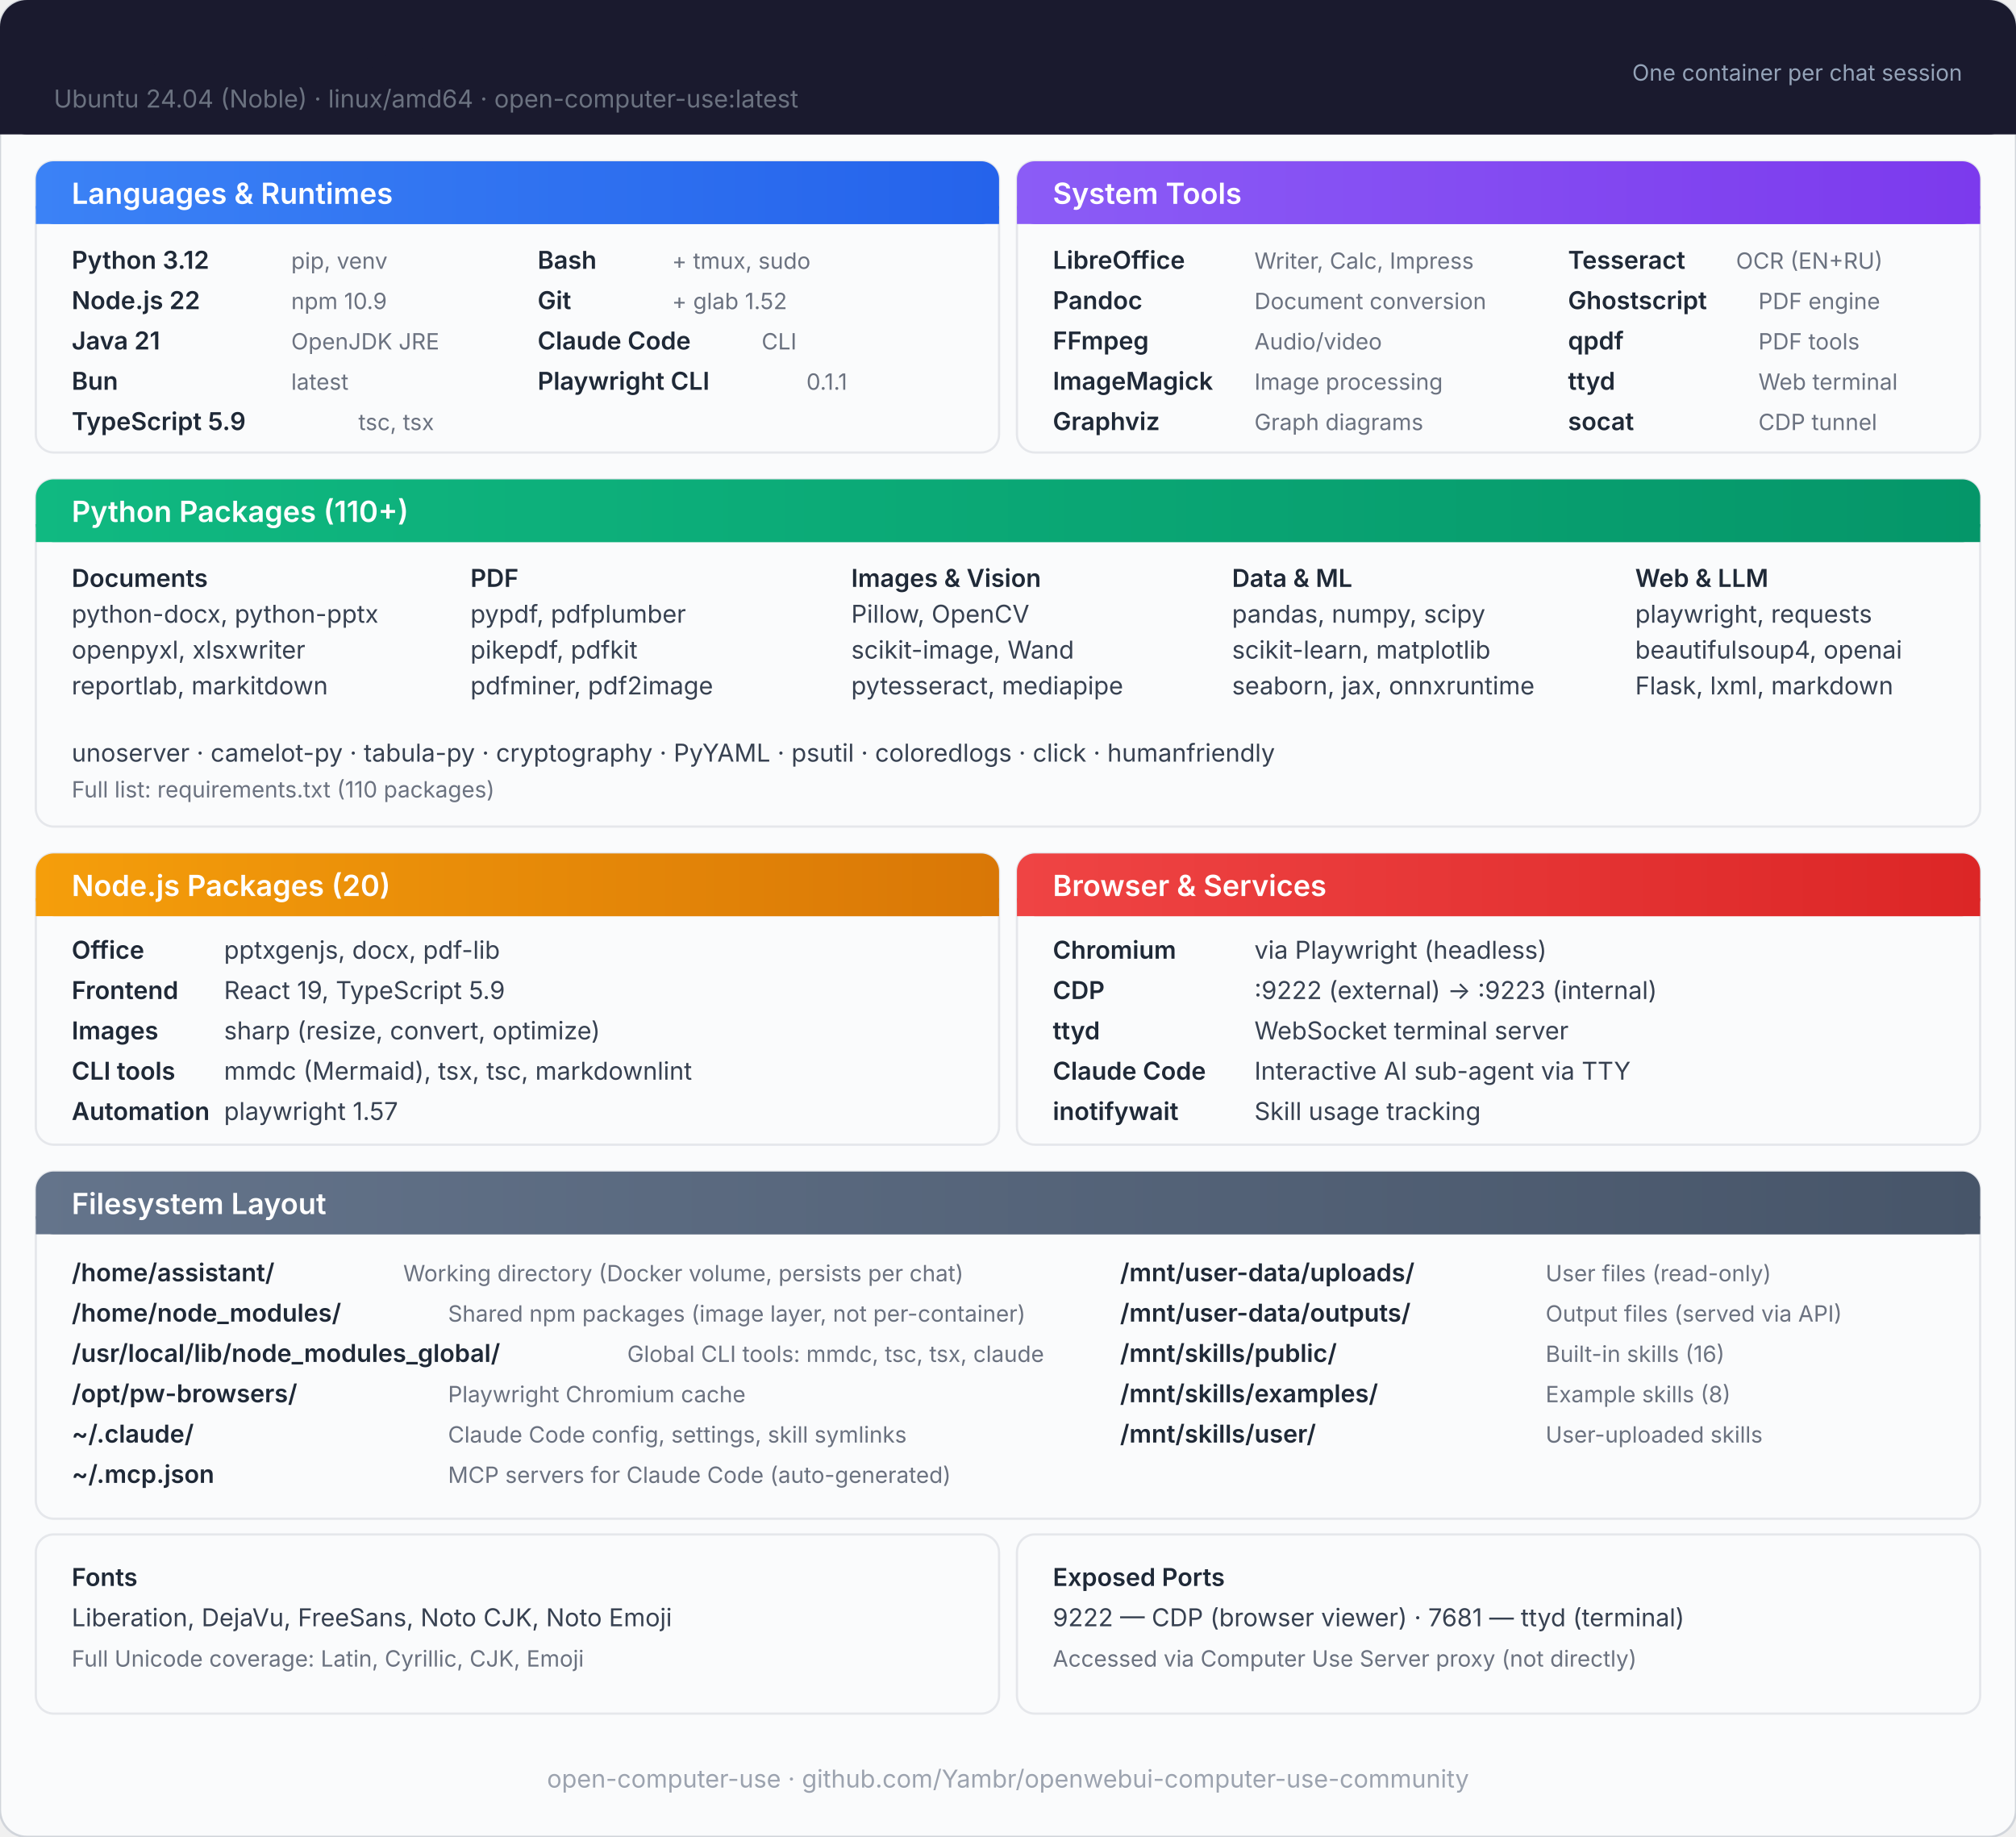
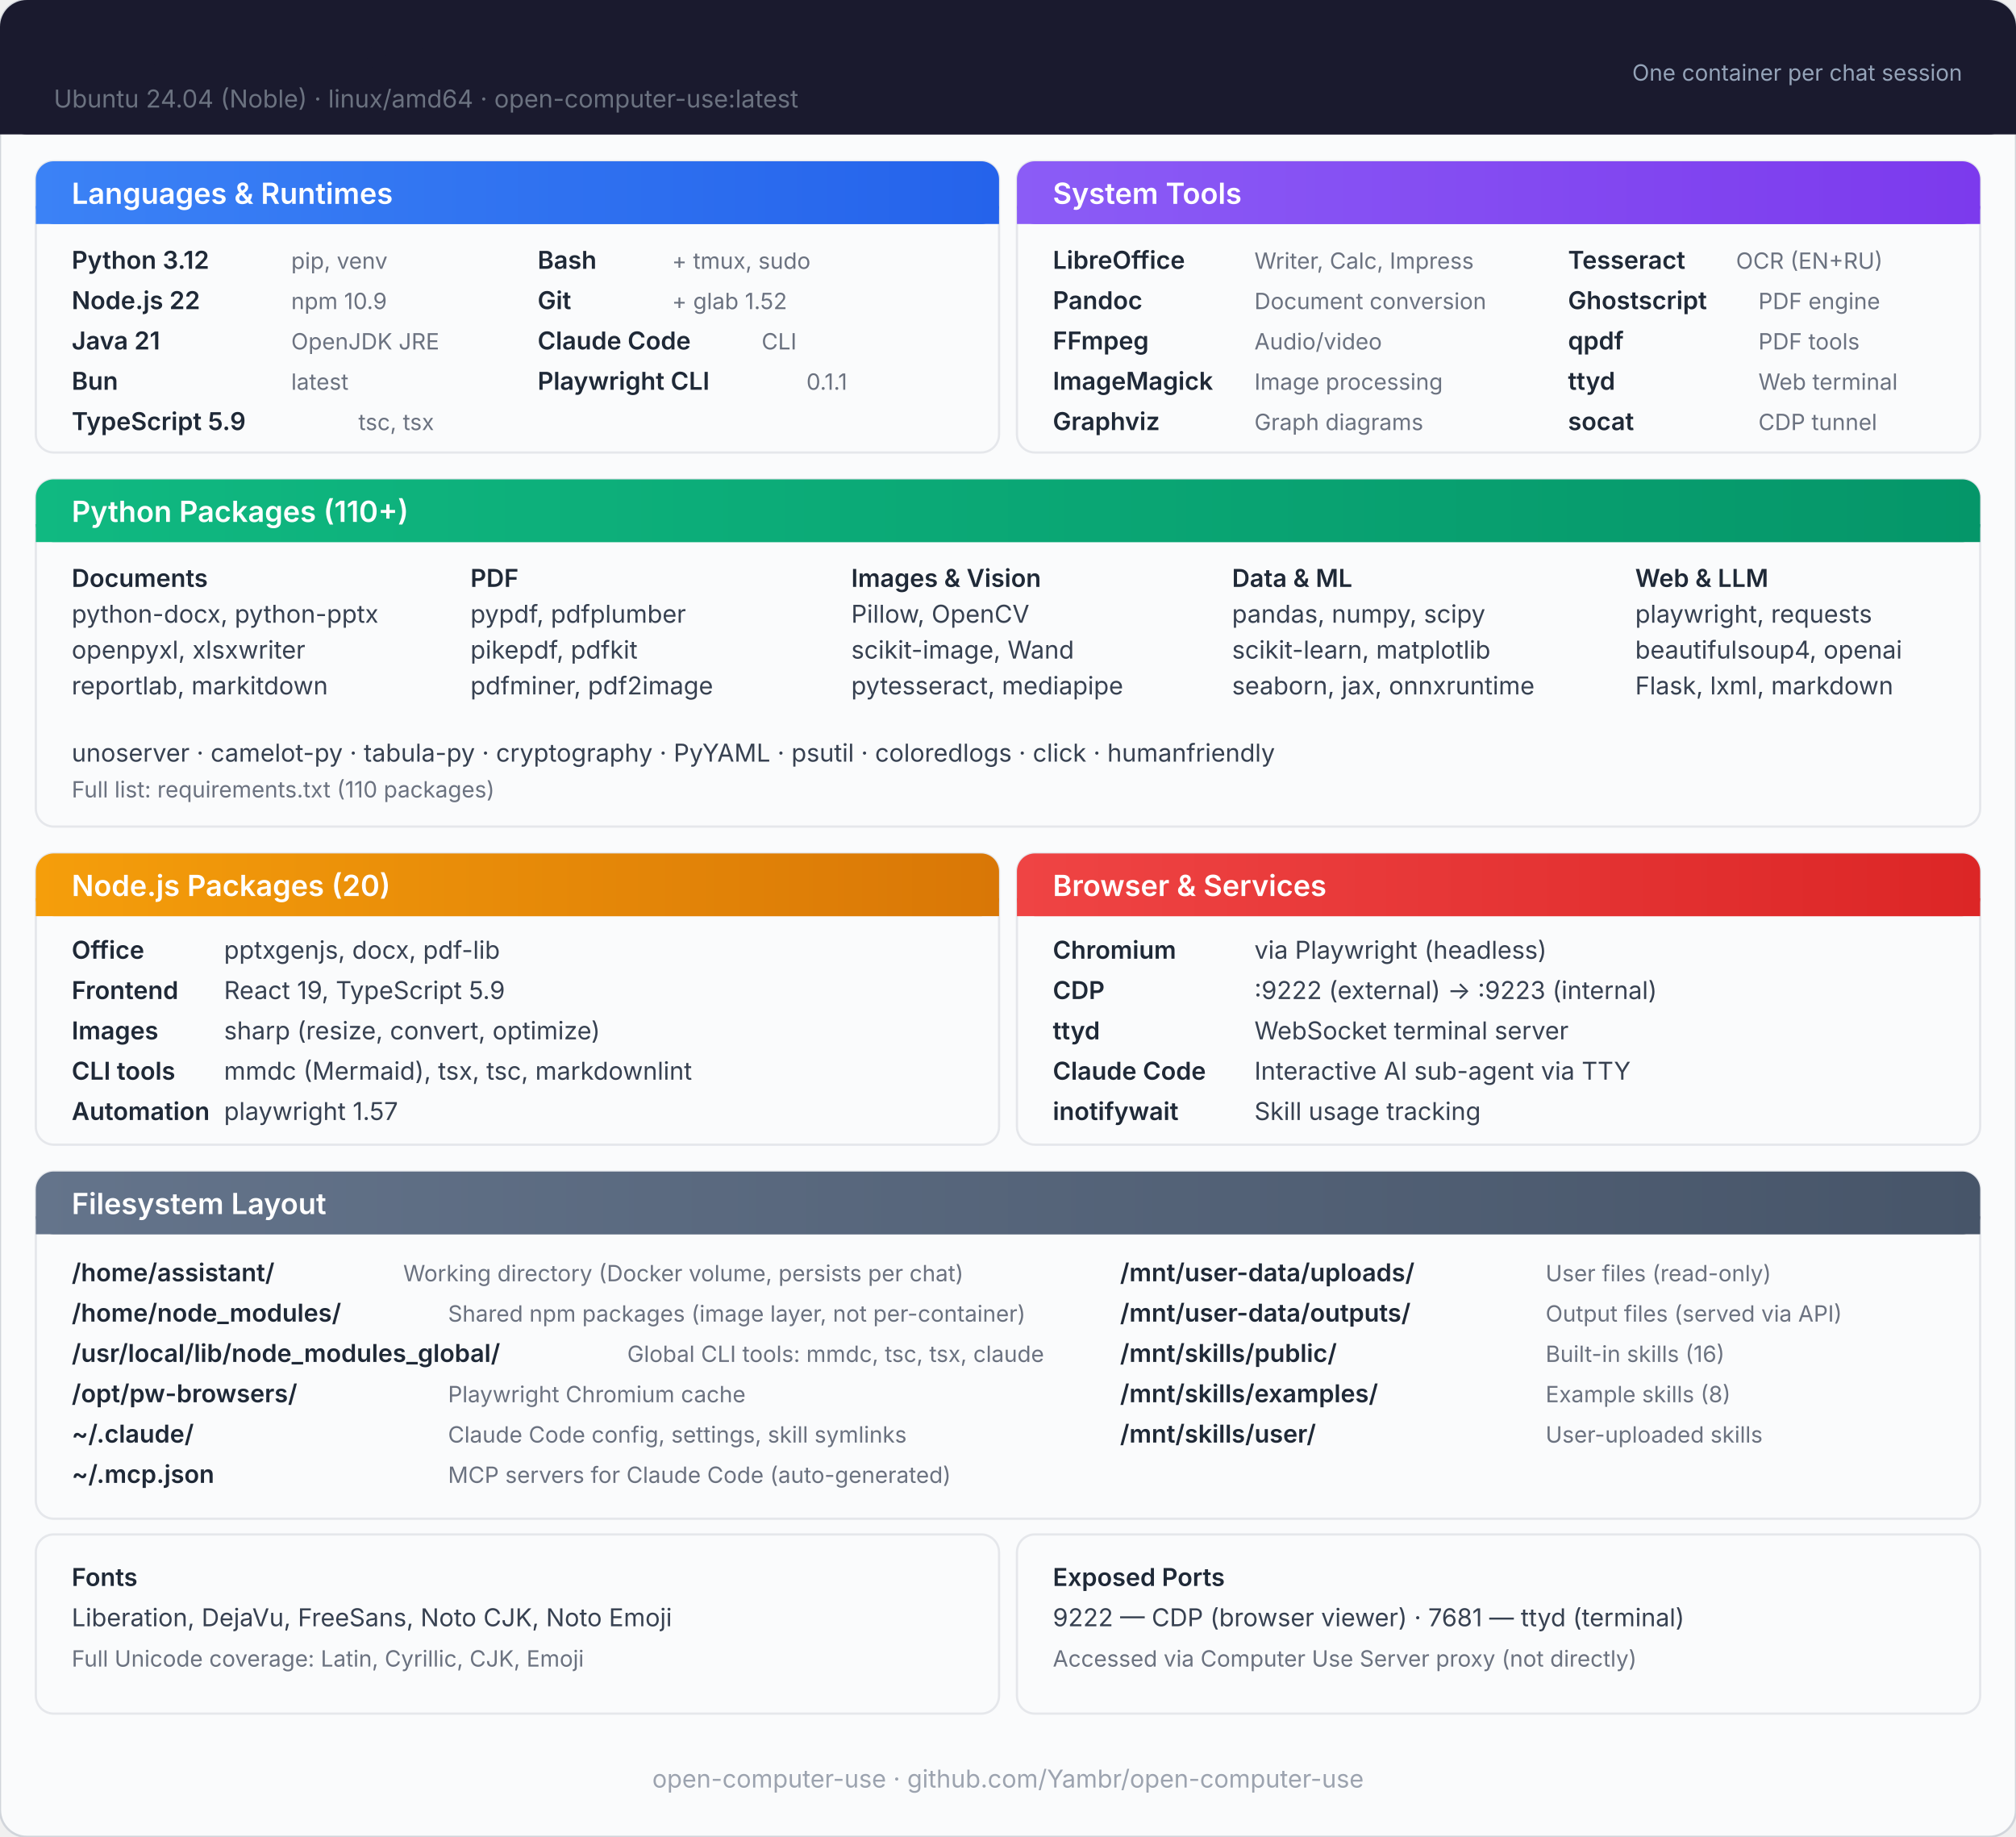
<svg xmlns="http://www.w3.org/2000/svg" viewBox="0 0 900 820" font-family="Inter, -apple-system, system-ui, sans-serif">
  <defs>
    <style>
      .title { font-size: 20px; font-weight: 700; fill: #1a1a2e; }
      .subtitle { font-size: 11px; fill: #6b7280; }
      .cat-label { font-size: 13px; font-weight: 600; fill: #fff; }
      .item { font-size: 11px; fill: #374151; }
      .item-bold { font-size: 11px; font-weight: 600; fill: #1f2937; }
      .version { font-size: 10px; fill: #6b7280; }
      .section-border { fill: none; stroke: #e5e7eb; stroke-width: 1; rx: 8; }
    </style>
    <linearGradient id="header-bg" x1="0" y1="0" x2="900" y2="0">
      <stop offset="0%" stop-color="#1a1a2e" />
      <stop offset="100%" stop-color="#16213e" />
    </linearGradient>
    <linearGradient id="lang-bg" x1="0" y1="0" x2="1" y2="0">
      <stop offset="0%" stop-color="#3b82f6" />
      <stop offset="100%" stop-color="#2563eb" />
    </linearGradient>
    <linearGradient id="tools-bg" x1="0" y1="0" x2="1" y2="0">
      <stop offset="0%" stop-color="#8b5cf6" />
      <stop offset="100%" stop-color="#7c3aed" />
    </linearGradient>
    <linearGradient id="py-bg" x1="0" y1="0" x2="1" y2="0">
      <stop offset="0%" stop-color="#10b981" />
      <stop offset="100%" stop-color="#059669" />
    </linearGradient>
    <linearGradient id="node-bg" x1="0" y1="0" x2="1" y2="0">
      <stop offset="0%" stop-color="#f59e0b" />
      <stop offset="100%" stop-color="#d97706" />
    </linearGradient>
    <linearGradient id="browser-bg" x1="0" y1="0" x2="1" y2="0">
      <stop offset="0%" stop-color="#ef4444" />
      <stop offset="100%" stop-color="#dc2626" />
    </linearGradient>
    <linearGradient id="fs-bg" x1="0" y1="0" x2="1" y2="0">
      <stop offset="0%" stop-color="#64748b" />
      <stop offset="100%" stop-color="#475569" />
    </linearGradient>
  </defs>
  <rect width="900" height="820" rx="12" fill="#fafbfc" stroke="#d1d5db" stroke-width="1" />
  <rect width="900" height="60" rx="12" fill="url(#header-bg)" />
  <rect y="48" width="900" height="12" fill="url(#header-bg)" />
  <text x="24" y="32" class="title" fill="#fff">Sandbox Container</text>
  <text x="24" y="48" class="subtitle" fill="#94a3b8">Ubuntu 24.04 (Noble) · linux/amd64 · open-computer-use:latest</text>
  <text x="876" y="36" text-anchor="end" font-size="10" fill="#94a3b8">One container per chat session</text>
  <rect x="16" y="72" width="430" height="130" class="section-border" fill="#f8fafc" />
  <rect x="16" y="72" width="430" height="28" rx="8" fill="url(#lang-bg)" />
  <rect x="16" y="92" width="430" height="8" fill="url(#lang-bg)" />
  <text x="32" y="91" class="cat-label">Languages &amp; Runtimes</text>
  <text x="32" y="120" class="item-bold">Python 3.12</text>
  <text x="130" y="120" class="version">pip, venv</text>
  <text x="32" y="138" class="item-bold">Node.js 22</text>
  <text x="130" y="138" class="version">npm 10.9</text>
  <text x="32" y="156" class="item-bold">Java 21</text>
  <text x="130" y="156" class="version">OpenJDK JRE</text>
  <text x="32" y="174" class="item-bold">Bun</text>
  <text x="130" y="174" class="version">latest</text>
  <text x="32" y="192" class="item-bold">TypeScript 5.9</text>
  <text x="160" y="192" class="version">tsc, tsx</text>
  <text x="240" y="120" class="item-bold">Bash</text>
  <text x="300" y="120" class="version">+ tmux, sudo</text>
  <text x="240" y="138" class="item-bold">Git</text>
  <text x="300" y="138" class="version">+ glab 1.52</text>
  <text x="240" y="156" class="item-bold">Claude Code</text>
  <text x="340" y="156" class="version">CLI</text>
  <text x="240" y="174" class="item-bold">Playwright CLI</text>
  <text x="360" y="174" class="version">0.1.1</text>
  <rect x="454" y="72" width="430" height="130" class="section-border" fill="#f8fafc" />
  <rect x="454" y="72" width="430" height="28" rx="8" fill="url(#tools-bg)" />
  <rect x="454" y="92" width="430" height="8" fill="url(#tools-bg)" />
  <text x="470" y="91" class="cat-label">System Tools</text>
  <text x="470" y="120" class="item-bold">LibreOffice</text>
  <text x="560" y="120" class="version">Writer, Calc, Impress</text>
  <text x="470" y="138" class="item-bold">Pandoc</text>
  <text x="560" y="138" class="version">Document conversion</text>
  <text x="470" y="156" class="item-bold">FFmpeg</text>
  <text x="560" y="156" class="version">Audio/video</text>
  <text x="470" y="174" class="item-bold">ImageMagick</text>
  <text x="560" y="174" class="version">Image processing</text>
  <text x="470" y="192" class="item-bold">Graphviz</text>
  <text x="560" y="192" class="version">Graph diagrams</text>
  <text x="700" y="120" class="item-bold">Tesseract</text>
  <text x="775" y="120" class="version">OCR (EN+RU)</text>
  <text x="700" y="138" class="item-bold">Ghostscript</text>
  <text x="785" y="138" class="version">PDF engine</text>
  <text x="700" y="156" class="item-bold">qpdf</text>
  <text x="785" y="156" class="version">PDF tools</text>
  <text x="700" y="174" class="item-bold">ttyd</text>
  <text x="785" y="174" class="version">Web terminal</text>
  <text x="700" y="192" class="item-bold">socat</text>
  <text x="785" y="192" class="version">CDP tunnel</text>
  <rect x="16" y="214" width="868" height="155" class="section-border" fill="#f8fafc" />
  <rect x="16" y="214" width="868" height="28" rx="8" fill="url(#py-bg)" />
  <rect x="16" y="234" width="868" height="8" fill="url(#py-bg)" />
  <text x="32" y="233" class="cat-label">Python Packages (110+)</text>
  <text x="32" y="262" class="item-bold">Documents</text>
  <text x="32" y="278" class="item">python-docx, python-pptx</text>
  <text x="32" y="294" class="item">openpyxl, xlsxwriter</text>
  <text x="32" y="310" class="item">reportlab, markitdown</text>
  <text x="210" y="262" class="item-bold">PDF</text>
  <text x="210" y="278" class="item">pypdf, pdfplumber</text>
  <text x="210" y="294" class="item">pikepdf, pdfkit</text>
  <text x="210" y="310" class="item">pdfminer, pdf2image</text>
  <text x="380" y="262" class="item-bold">Images &amp; Vision</text>
  <text x="380" y="278" class="item">Pillow, OpenCV</text>
  <text x="380" y="294" class="item">scikit-image, Wand</text>
  <text x="380" y="310" class="item">pytesseract, mediapipe</text>
  <text x="550" y="262" class="item-bold">Data &amp; ML</text>
  <text x="550" y="278" class="item">pandas, numpy, scipy</text>
  <text x="550" y="294" class="item">scikit-learn, matplotlib</text>
  <text x="550" y="310" class="item">seaborn, jax, onnxruntime</text>
  <text x="730" y="262" class="item-bold">Web &amp; LLM</text>
  <text x="730" y="278" class="item">playwright, requests</text>
  <text x="730" y="294" class="item">beautifulsoup4, openai</text>
  <text x="730" y="310" class="item">Flask, lxml, markdown</text>
  <text x="32" y="340" class="item">unoserver · camelot-py · tabula-py · cryptography · PyYAML · psutil · coloredlogs · click · humanfriendly</text>
  <text x="32" y="356" class="version">Full list: requirements.txt (110 packages)</text>
  <rect x="16" y="381" width="430" height="130" class="section-border" fill="#f8fafc" />
  <rect x="16" y="381" width="430" height="28" rx="8" fill="url(#node-bg)" />
  <rect x="16" y="401" width="430" height="8" fill="url(#node-bg)" />
  <text x="32" y="400" class="cat-label">Node.js Packages (20)</text>
  <text x="32" y="428" class="item-bold">Office</text>
  <text x="100" y="428" class="item">pptxgenjs, docx, pdf-lib</text>
  <text x="32" y="446" class="item-bold">Frontend</text>
  <text x="100" y="446" class="item">React 19, TypeScript 5.9</text>
  <text x="32" y="464" class="item-bold">Images</text>
  <text x="100" y="464" class="item">sharp (resize, convert, optimize)</text>
  <text x="32" y="482" class="item-bold">CLI tools</text>
  <text x="100" y="482" class="item">mmdc (Mermaid), tsx, tsc, markdownlint</text>
  <text x="32" y="500" class="item-bold">Automation</text>
  <text x="100" y="500" class="item">playwright 1.57</text>
  <rect x="454" y="381" width="430" height="130" class="section-border" fill="#f8fafc" />
  <rect x="454" y="381" width="430" height="28" rx="8" fill="url(#browser-bg)" />
  <rect x="454" y="401" width="430" height="8" fill="url(#browser-bg)" />
  <text x="470" y="400" class="cat-label">Browser &amp; Services</text>
  <text x="470" y="428" class="item-bold">Chromium</text>
  <text x="560" y="428" class="item">via Playwright (headless)</text>
  <text x="470" y="446" class="item-bold">CDP</text>
  <text x="560" y="446" class="item">:9222 (external) → :9223 (internal)</text>
  <text x="470" y="464" class="item-bold">ttyd</text>
  <text x="560" y="464" class="item">WebSocket terminal server</text>
  <text x="470" y="482" class="item-bold">Claude Code</text>
  <text x="560" y="482" class="item">Interactive AI sub-agent via TTY</text>
  <text x="470" y="500" class="item-bold">inotifywait</text>
  <text x="560" y="500" class="item">Skill usage tracking</text>
  <rect x="16" y="523" width="868" height="155" class="section-border" fill="#f8fafc" />
  <rect x="16" y="523" width="868" height="28" rx="8" fill="url(#fs-bg)" />
  <rect x="16" y="543" width="868" height="8" fill="url(#fs-bg)" />
  <text x="32" y="542" class="cat-label">Filesystem Layout</text>
  <text x="32" y="572" class="item-bold">/home/assistant/</text>
  <text x="180" y="572" class="version">Working directory (Docker volume, persists per chat)</text>
  <text x="32" y="590" class="item-bold">/home/node_modules/</text>
  <text x="200" y="590" class="version">Shared npm packages (image layer, not per-container)</text>
  <text x="32" y="608" class="item-bold">/usr/local/lib/node_modules_global/</text>
  <text x="280" y="608" class="version">Global CLI tools: mmdc, tsc, tsx, claude</text>
  <text x="500" y="572" class="item-bold">/mnt/user-data/uploads/</text>
  <text x="690" y="572" class="version">User files (read-only)</text>
  <text x="500" y="590" class="item-bold">/mnt/user-data/outputs/</text>
  <text x="690" y="590" class="version">Output files (served via API)</text>
  <text x="500" y="608" class="item-bold">/mnt/skills/public/</text>
  <text x="690" y="608" class="version">Built-in skills (16)</text>
  <text x="500" y="626" class="item-bold">/mnt/skills/examples/</text>
  <text x="690" y="626" class="version">Example skills (8)</text>
  <text x="500" y="644" class="item-bold">/mnt/skills/user/</text>
  <text x="690" y="644" class="version">User-uploaded skills</text>
  <text x="32" y="626" class="item-bold">/opt/pw-browsers/</text>
  <text x="200" y="626" class="version">Playwright Chromium cache</text>
  <text x="32" y="644" class="item-bold">~/.claude/</text>
  <text x="200" y="644" class="version">Claude Code config, settings, skill symlinks</text>
  <text x="32" y="662" class="item-bold">~/.mcp.json</text>
  <text x="200" y="662" class="version">MCP servers for Claude Code (auto-generated)</text>
  <rect x="16" y="685" width="430" height="80" class="section-border" fill="#f8fafc" />
  <text x="32" y="708" class="item-bold">Fonts</text>
  <text x="32" y="726" class="item">Liberation, DejaVu, FreeSans, Noto CJK, Noto Emoji</text>
  <text x="32" y="744" class="version">Full Unicode coverage: Latin, Cyrillic, CJK, Emoji</text>
  <rect x="454" y="685" width="430" height="80" class="section-border" fill="#f8fafc" />
  <text x="470" y="708" class="item-bold">Exposed Ports</text>
  <text x="470" y="726" class="item">9222 — CDP (browser viewer) · 7681 — ttyd (terminal)</text>
  <text x="470" y="744" class="version">Accessed via Computer Use Server proxy (not directly)</text>
-   <text x="450" y="798" text-anchor="middle" font-size="11" fill="#9ca3af">open-computer-use · github.com/Yambr/openwebui-computer-use-community</text>
+   <text x="450" y="798" text-anchor="middle" font-size="11" fill="#9ca3af">open-computer-use · github.com/Yambr/open-computer-use</text>
</svg>
